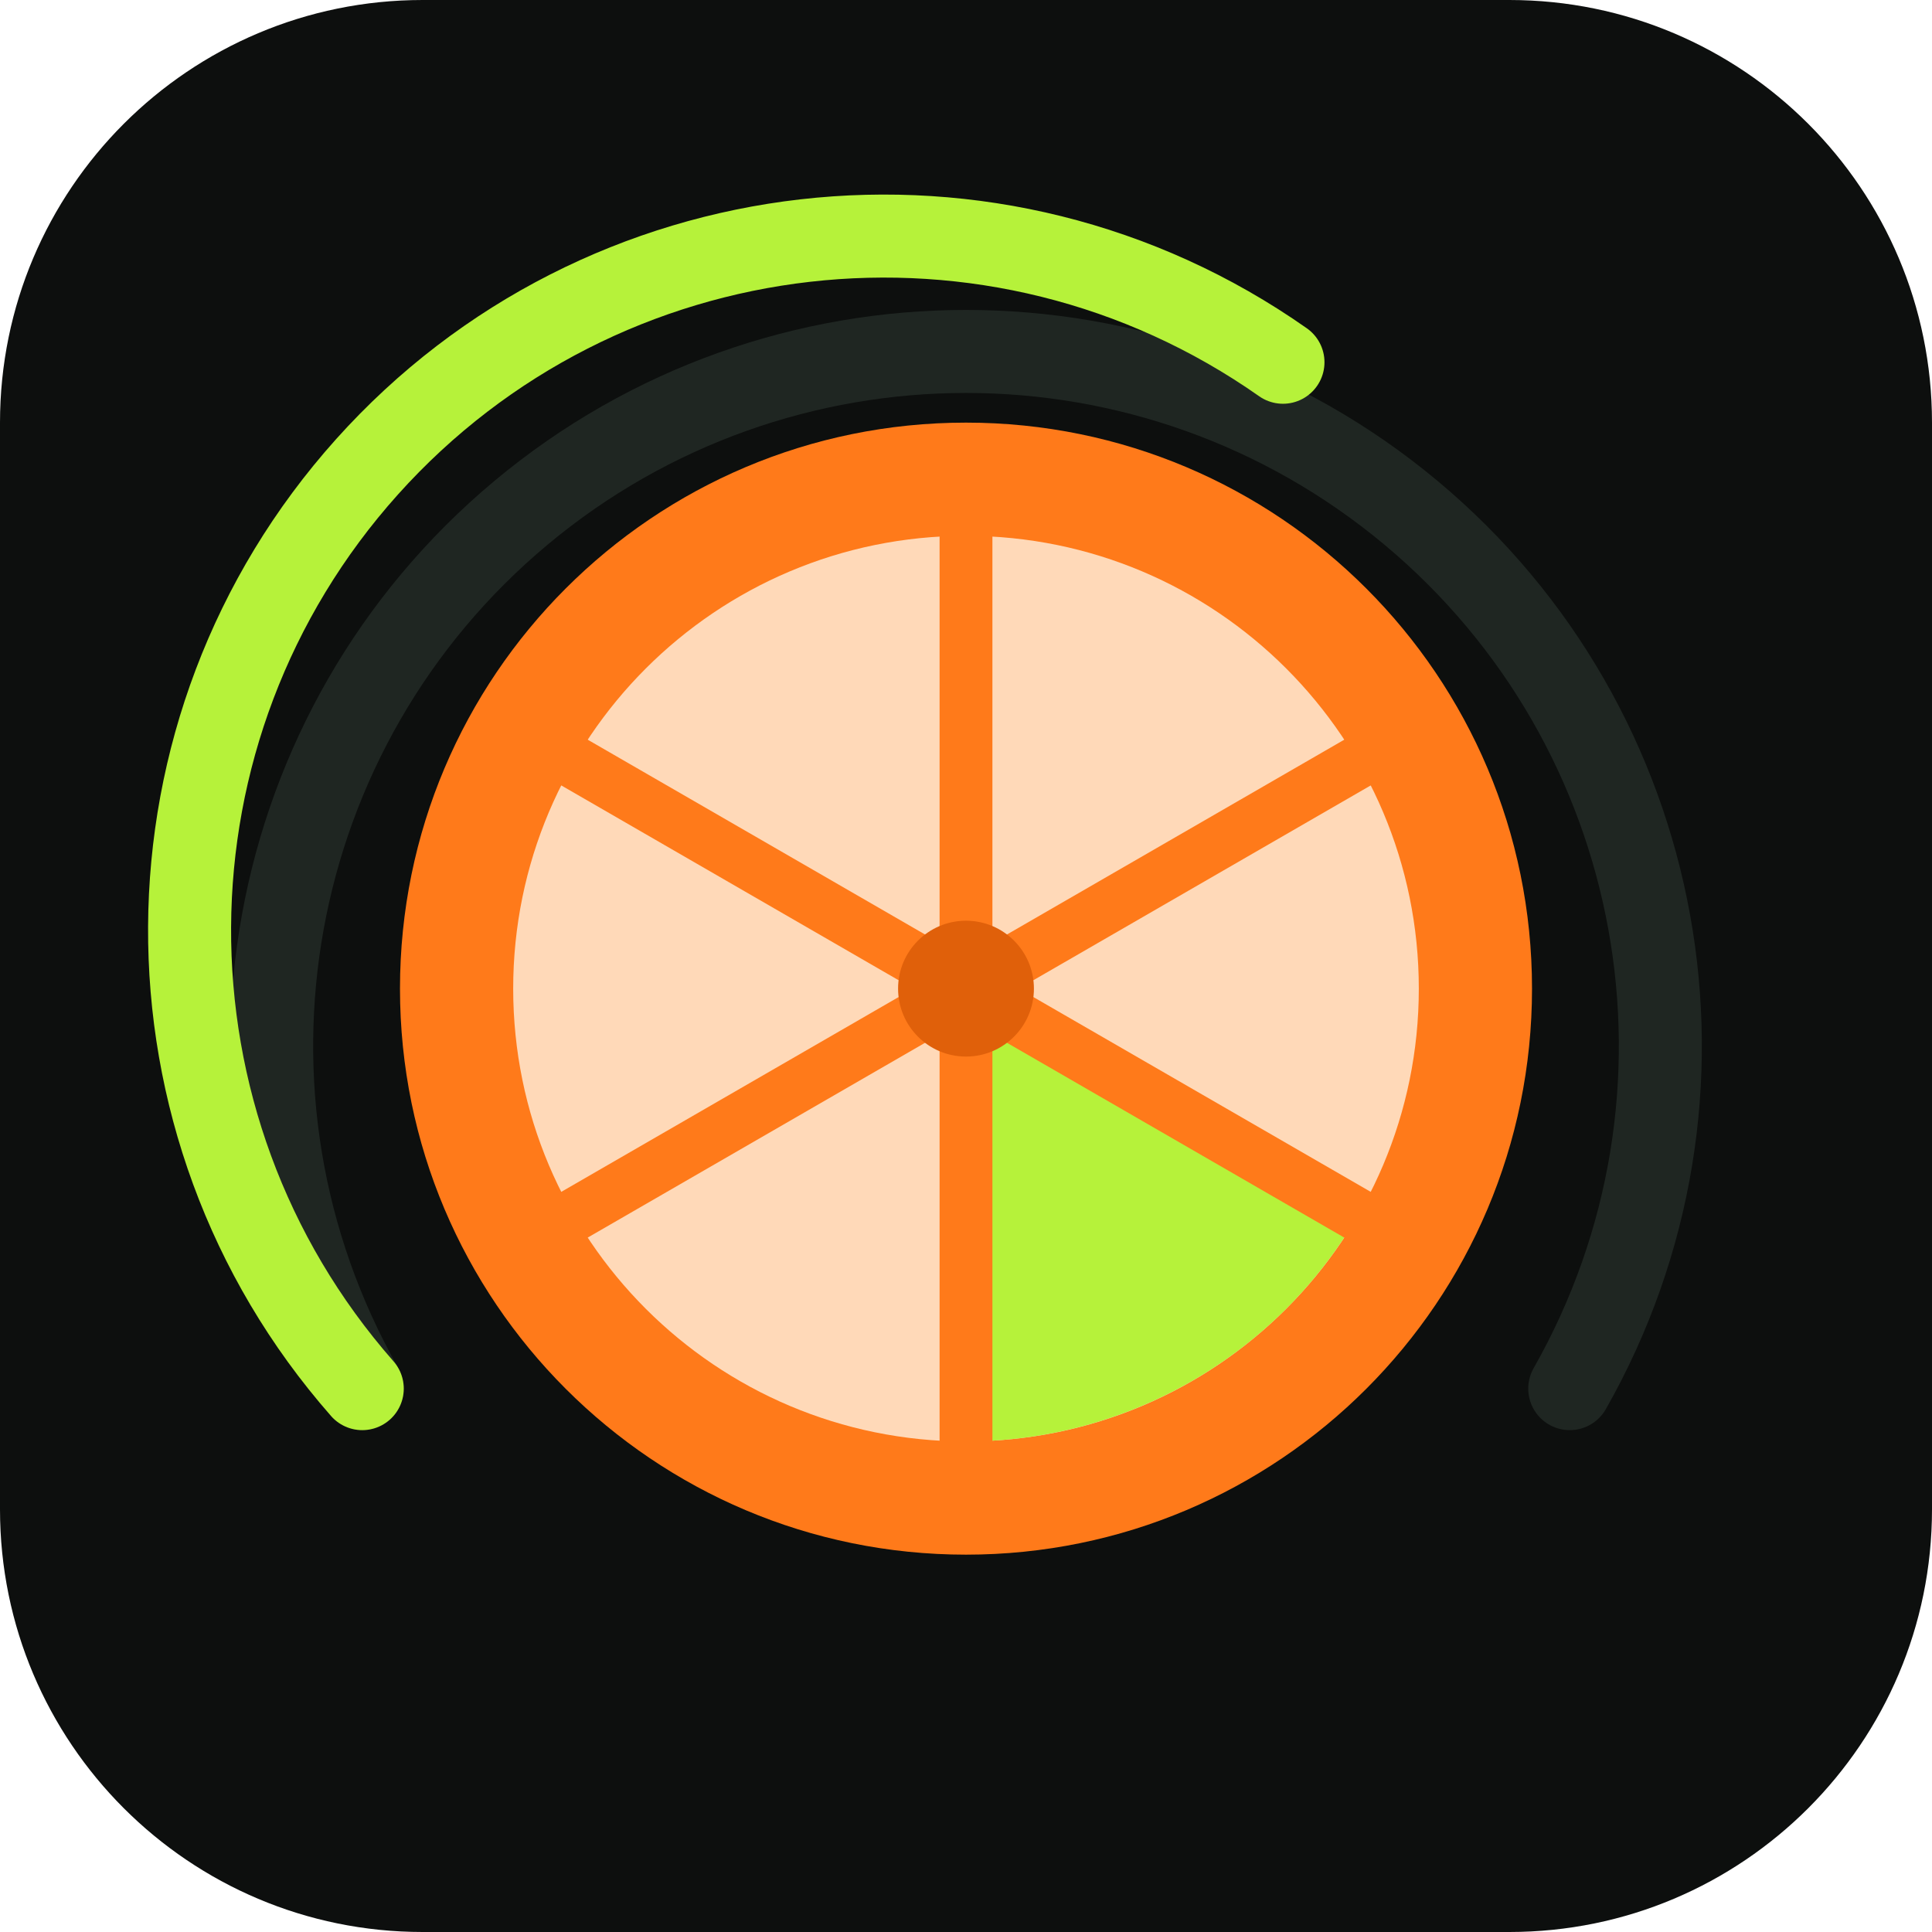
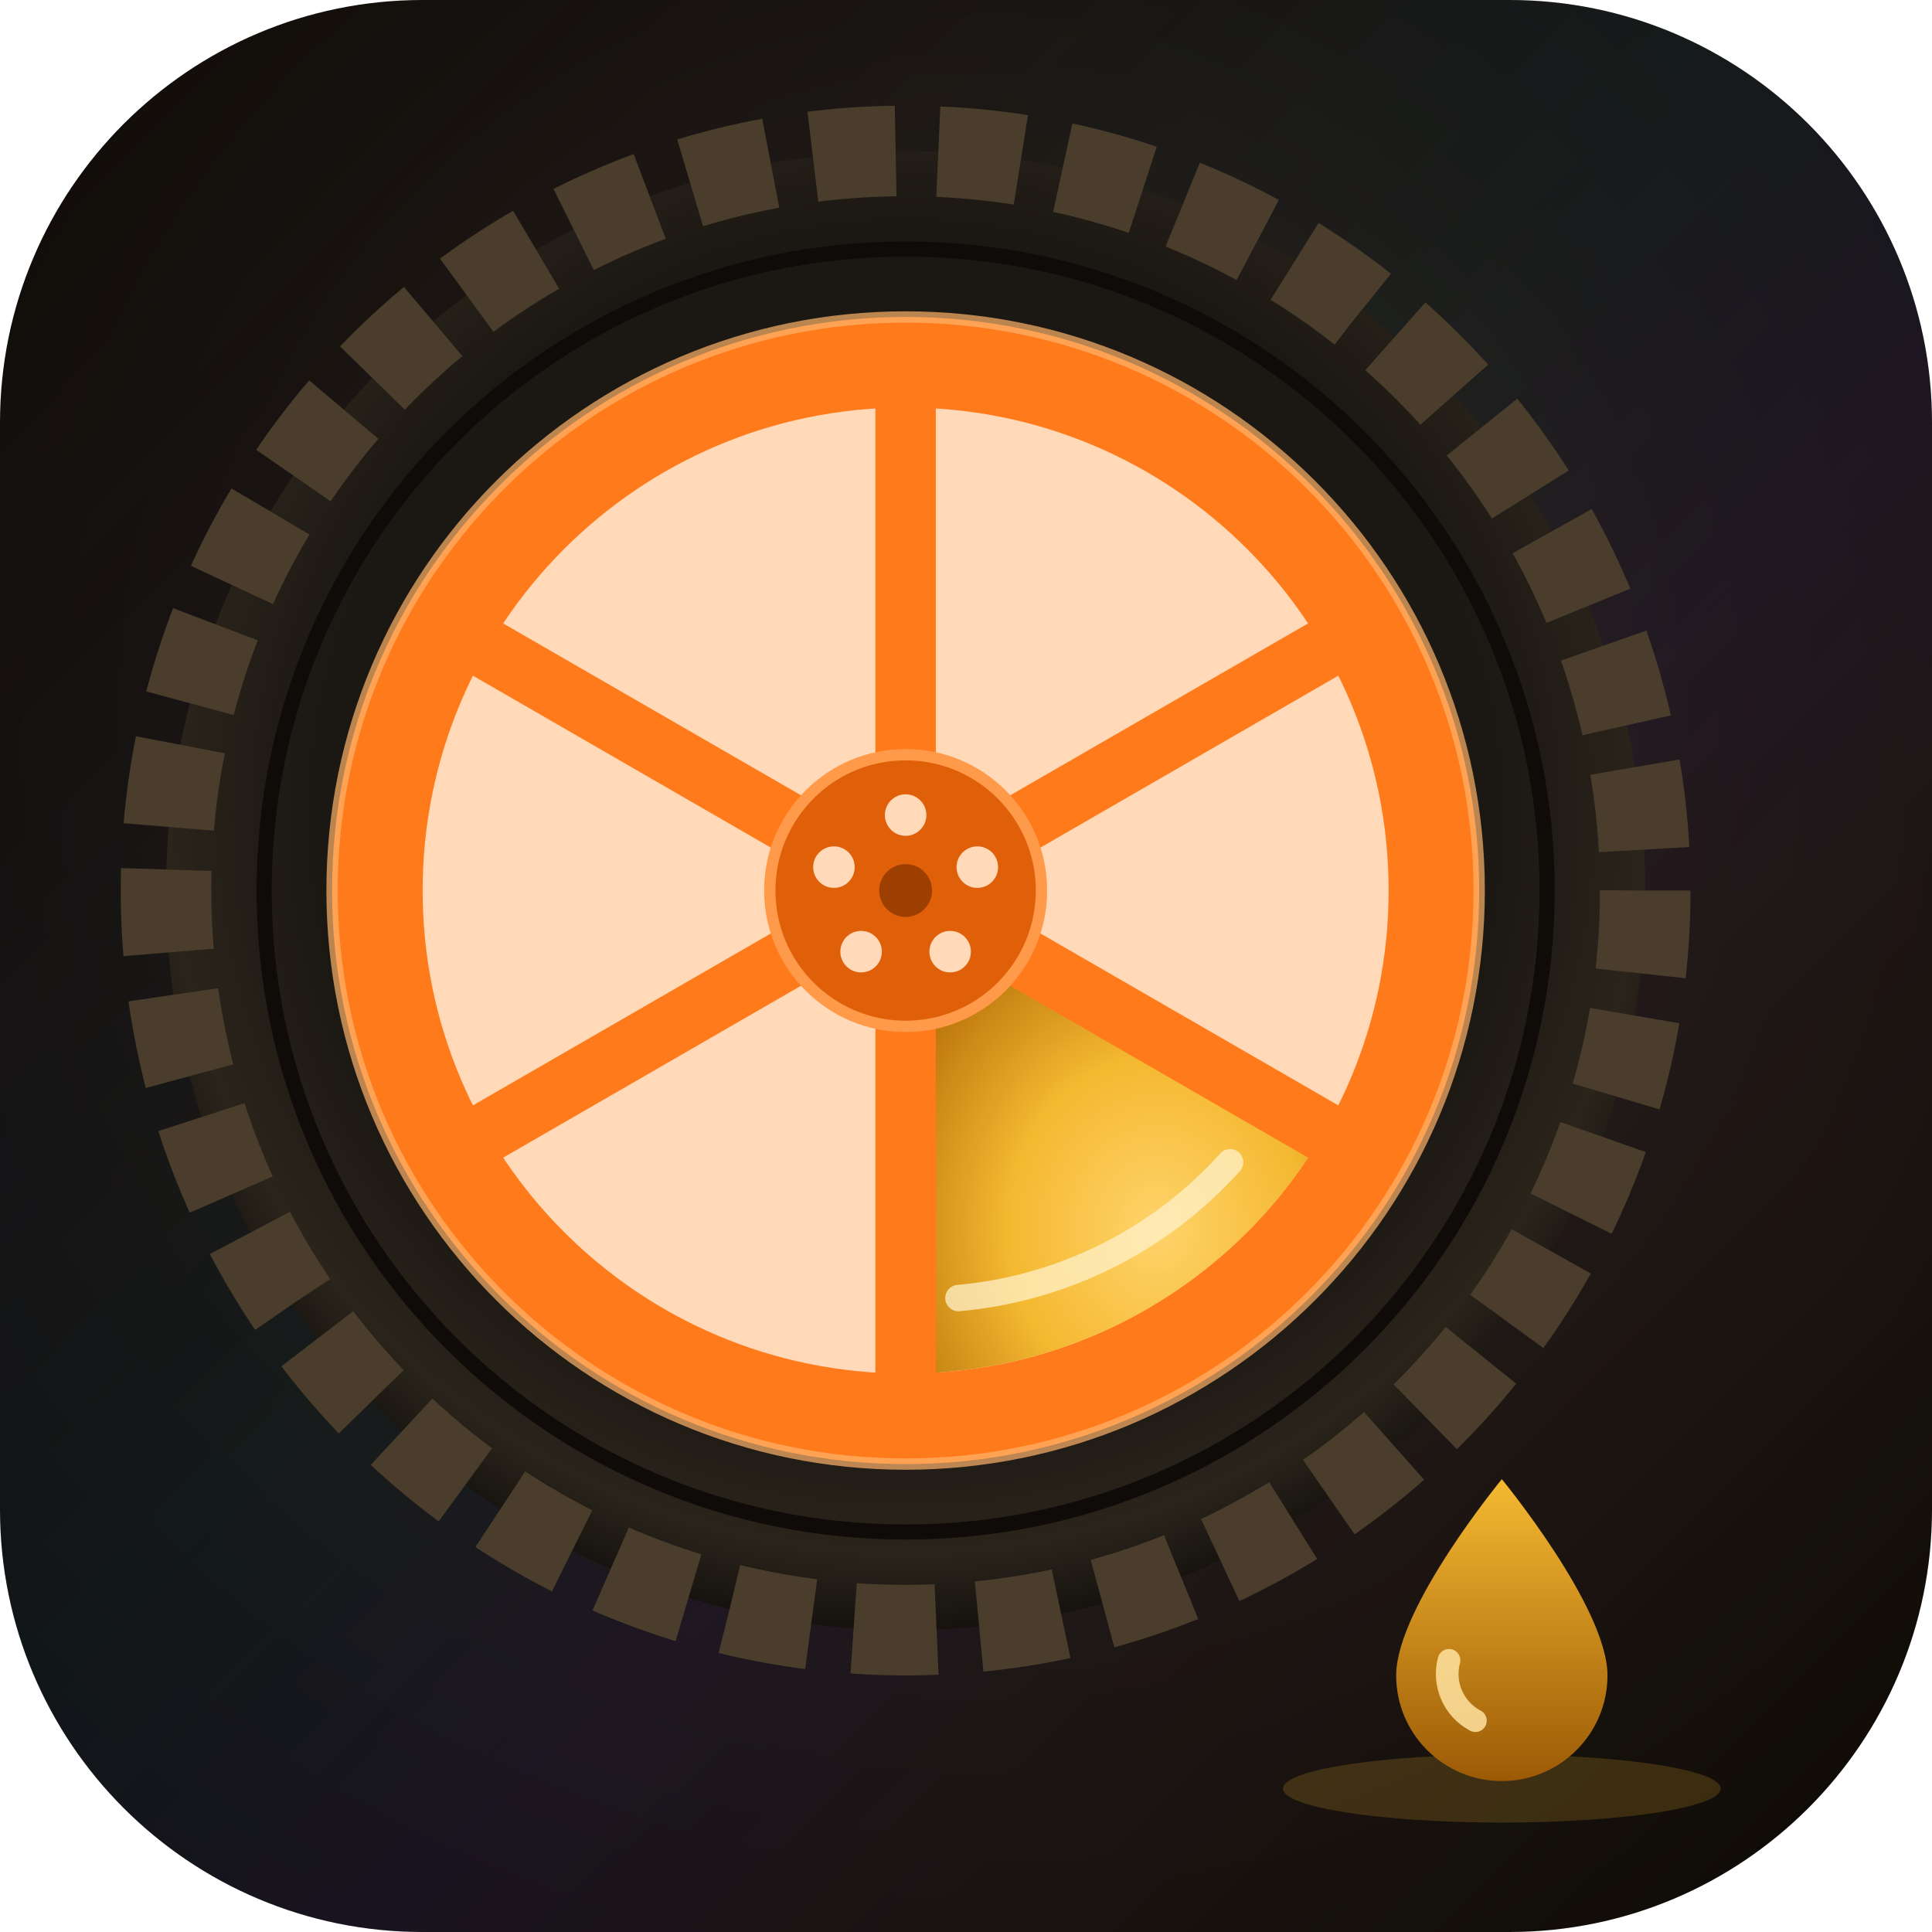
<svg xmlns="http://www.w3.org/2000/svg" viewBox="0 0 512 512">
-   <rect width="512" height="512" rx="112" fill="#0d0f0e" />
-   <path d="M96 368A184 184 0 1 1 416 368" fill="none" stroke="#1f2622" stroke-width="22" stroke-linecap="round" />
-   <path d="M96 368A184 184 0 0 1 340 96" fill="none" stroke="#b6f23a" stroke-width="22" stroke-linecap="round" />
-   <g transform="translate(256 262)">
-     <circle r="150" fill="#ff7a1a" />
-     <circle r="120" fill="#ffd9b8" />
-     <path d="M0 0L103.9 60A120 120 0 0 1 0 120Z" fill="#b6f23a" />
-     <g stroke="#ff7a1a" stroke-width="14" stroke-linecap="round" fill="none">
-       <path d="M0 0V-120M0 0L103.9 -60M0 0L103.9 60M0 0V120M0 0L-103.9 60M0 0L-103.9 -60" />
+   <defs>
+     <radialGradient id="bg" cx="50%" cy="38%" r="75%">
+       <stop offset="0" stop-color="#2a1d0c" />
+       <stop offset=".55" stop-color="#140f08" />
+       <stop offset="1" stop-color="#0a0805" />
+     </radialGradient>
+     <linearGradient id="sheen" x1="0" y1="0" x2="1" y2="1">
+       <stop offset="0" stop-color="#6a4bd6" stop-opacity=".0" />
+       <stop offset=".45" stop-color="#3f8fc9" stop-opacity=".10" />
+       <stop offset=".6" stop-color="#7b5be0" stop-opacity=".12" />
+       <stop offset="1" stop-color="#e8a33d" stop-opacity="0" />
+     </linearGradient>
+     <radialGradient id="oil" cx="60%" cy="70%" r="70%">
+       <stop offset="0" stop-color="#ffd36b" />
+       <stop offset=".5" stop-color="#f5b931" />
+       <stop offset="1" stop-color="#b8730a" />
+     </radialGradient>
+     <linearGradient id="drop" x1="0" y1="0" x2="0" y2="1">
+       <stop offset="0" stop-color="#f5b931" />
+       <stop offset="1" stop-color="#9c5a06" />
+     </linearGradient>
+     <radialGradient id="tyre" cx="50%" cy="45%" r="55%">
+       <stop offset=".72" stop-color="#1b1712" />
+       <stop offset=".9" stop-color="#2a241b" />
+       <stop offset="1" stop-color="#14110d" />
+     </radialGradient>
+   </defs>
+   <rect width="512" height="512" rx="112" fill="url(#bg)" />
+   <rect width="512" height="512" rx="112" fill="url(#sheen)" />
+   <g transform="translate(240 236)">
+     <circle r="196" fill="url(#tyre)" />
+     <circle r="196" fill="none" stroke="#4a3d2b" stroke-width="24" stroke-dasharray="22 11.3" />
+     <circle r="170" fill="none" stroke="#0e0b08" stroke-width="4" />
+     <circle r="152" fill="#ff7a1a" />
+     <circle r="152" fill="none" stroke="#ffb36b" stroke-width="3" opacity=".7" />
+     <circle r="128" fill="#ffd9b8" />
+     <path d="M0 0L110.9 64A128 128 0 0 1 0 128Z" fill="url(#oil)" />
+     <path d="M14 108A110 110 0 0 0 86 72" fill="none" stroke="#fff1c9" stroke-width="7" stroke-linecap="round" opacity=".75" />
+     <g stroke="#ff7a1a" stroke-width="16" stroke-linecap="round" fill="none">
+       <path d="M0 0V-128M0 0L110.9 -64M0 0L110.9 64M0 0V128M0 0L-110.9 64M0 0L-110.9 -64" />
    </g>
-     <circle r="18" fill="#e0600a" />
+     <circle r="36" fill="#e0600a" />
+     <circle r="36" fill="none" stroke="#ff9a4a" stroke-width="3" />
+     <g fill="#ffd9b8">
+       <circle cx="0" cy="-20" r="5.5" />
+       <circle cx="19" cy="-6.2" r="5.5" />
+       <circle cx="11.8" cy="16.2" r="5.5" />
+       <circle cx="-11.8" cy="16.2" r="5.5" />
+       <circle cx="-19" cy="-6.2" r="5.5" />
+     </g>
+     <circle r="7" fill="#9c3f00" />
  </g>
+   <ellipse cx="398" cy="474" rx="58" ry="9" fill="#f5b931" opacity=".18" />
+   <path d="M398 392C398 392 370 426 370 444A28 28 0 0 0 426 444C426 426 398 392 398 392Z" fill="url(#drop)" />
+   <path d="M384 440A14 14 0 0 0 391 456" fill="none" stroke="#ffe3a0" stroke-width="6" stroke-linecap="round" opacity=".85" />
</svg>
